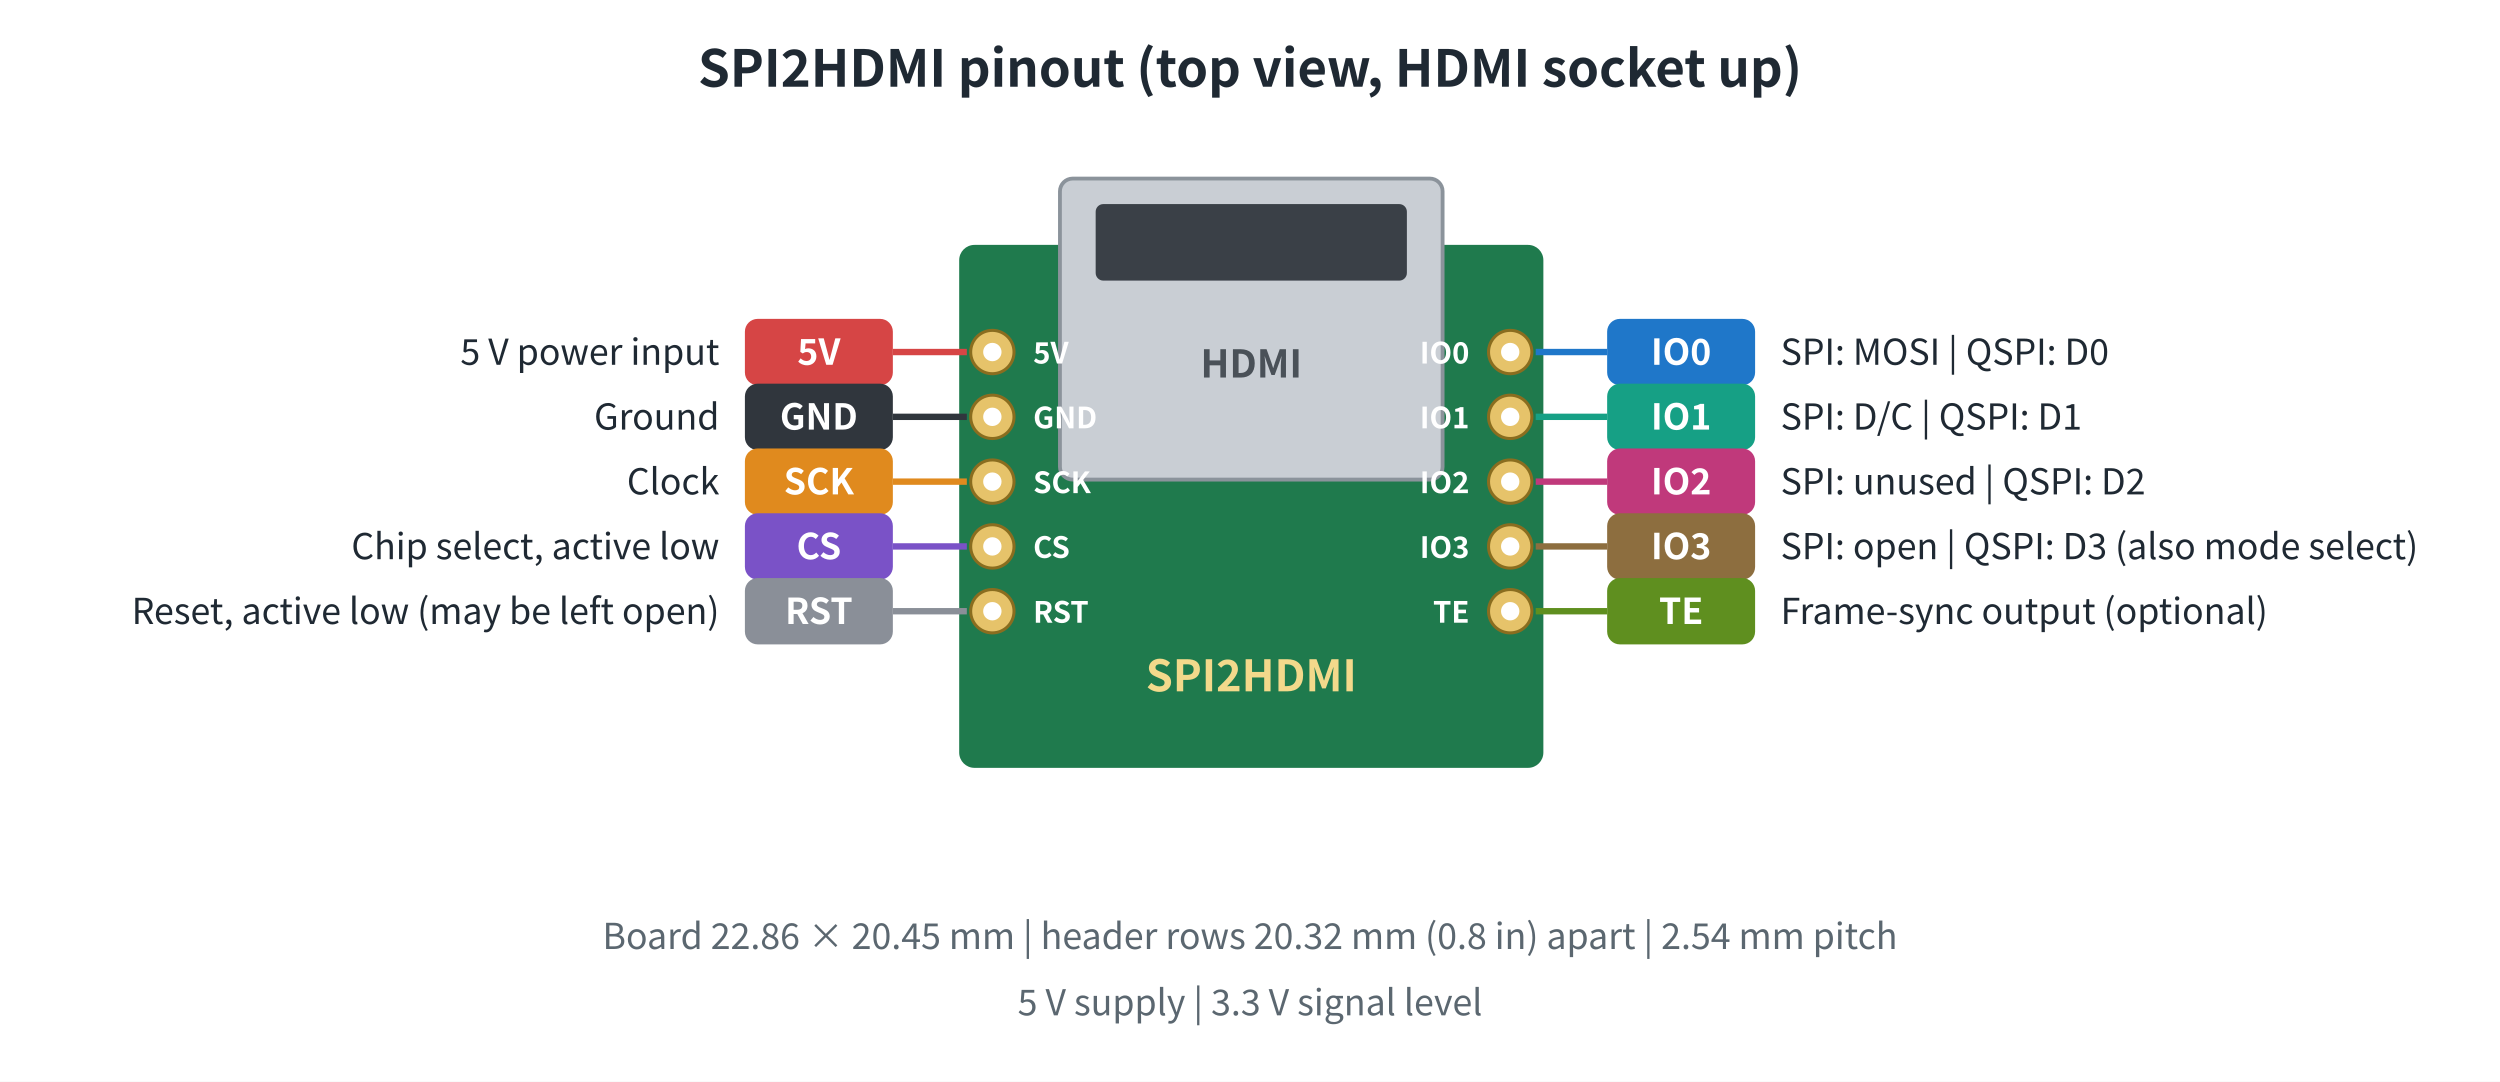
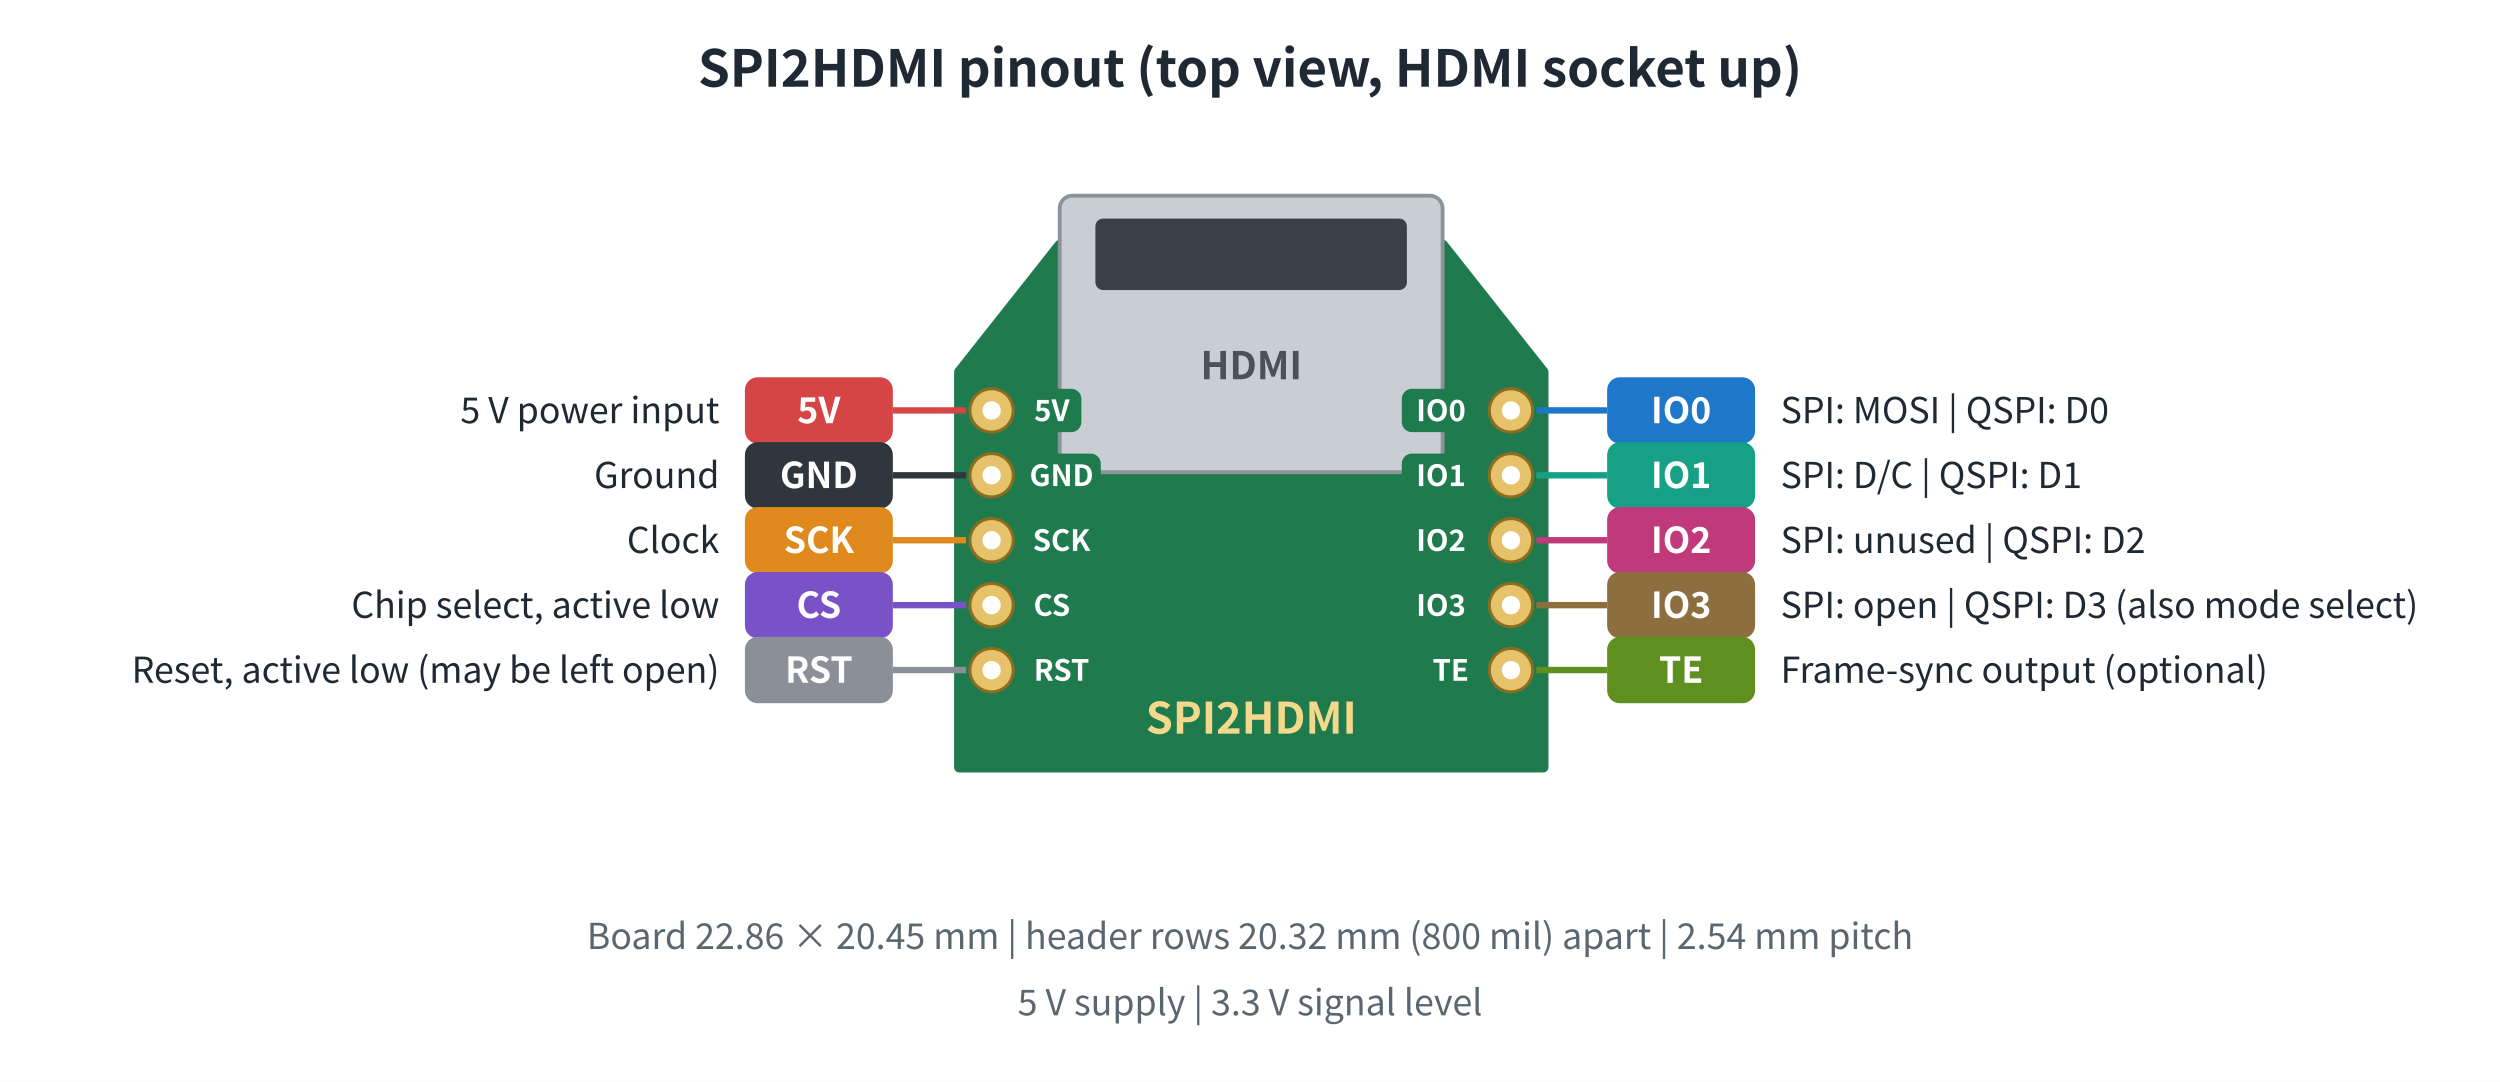
<svg xmlns="http://www.w3.org/2000/svg" viewBox="0 0 980 424" width="980" height="424" font-family="Noto Sans CJK SC, Source Han Sans SC, Microsoft YaHei, PingFang SC, Arial, sans-serif">
  <rect width="980" height="424" fill="#ffffff" />
  <text x="490.0" y="34" font-size="20" text-anchor="middle" fill="#1f2933" font-weight="bold">SPI2HDMI pinout (top view, HDMI socket up)</text>
-   <rect x="376" y="96" width="229.0" height="205.0" rx="6.0" fill="#1f7a4d" />
-   <rect x="415.5" y="70.0" width="150.0" height="118.0" rx="5.0" fill="#c9ced4" stroke="#8b939b" stroke-width="1.5" />
-   <rect x="429.5" y="80.0" width="122.0" height="30.0" rx="3.0" fill="#3a4047" />
-   <text x="490.5" y="148.0" font-size="15.0" text-anchor="middle" fill="#4a5158" font-weight="bold">HDMI</text>
-   <text x="490.5" y="271.0" font-size="17.0" text-anchor="middle" fill="#f3d98b" font-weight="bold">SPI2HDMI</text>
-   <circle cx="389.0" cy="138.0" r="8.5" fill="#e6c36a" stroke="#8a6d1f" stroke-width="1.2" />
-   <circle cx="389.0" cy="138.0" r="3.6" fill="#ffffff" />
-   <text x="405.0" y="142.5" font-size="11.5" text-anchor="start" fill="#ffffff" font-weight="bold">5V</text>
-   <circle cx="389.0" cy="163.4" r="8.5" fill="#e6c36a" stroke="#8a6d1f" stroke-width="1.2" />
-   <circle cx="389.0" cy="163.4" r="3.6" fill="#ffffff" />
-   <text x="405.0" y="167.9" font-size="11.5" text-anchor="start" fill="#ffffff" font-weight="bold">GND</text>
-   <circle cx="389.0" cy="188.8" r="8.5" fill="#e6c36a" stroke="#8a6d1f" stroke-width="1.2" />
-   <circle cx="389.0" cy="188.8" r="3.6" fill="#ffffff" />
-   <text x="405.0" y="193.3" font-size="11.5" text-anchor="start" fill="#ffffff" font-weight="bold">SCK</text>
-   <circle cx="389.0" cy="214.2" r="8.5" fill="#e6c36a" stroke="#8a6d1f" stroke-width="1.2" />
-   <circle cx="389.0" cy="214.2" r="3.6" fill="#ffffff" />
-   <text x="405.0" y="218.7" font-size="11.5" text-anchor="start" fill="#ffffff" font-weight="bold">CS</text>
-   <circle cx="389.0" cy="239.6" r="8.5" fill="#e6c36a" stroke="#8a6d1f" stroke-width="1.2" />
-   <circle cx="389.0" cy="239.6" r="3.6" fill="#ffffff" />
-   <text x="405.0" y="244.1" font-size="11.5" text-anchor="start" fill="#ffffff" font-weight="bold">RST</text>
-   <circle cx="592.0" cy="138.0" r="8.5" fill="#e6c36a" stroke="#8a6d1f" stroke-width="1.2" />
-   <circle cx="592.0" cy="138.0" r="3.6" fill="#ffffff" />
-   <text x="576.0" y="142.5" font-size="11.5" text-anchor="end" fill="#ffffff" font-weight="bold">IO0</text>
-   <circle cx="592.0" cy="163.4" r="8.5" fill="#e6c36a" stroke="#8a6d1f" stroke-width="1.2" />
-   <circle cx="592.0" cy="163.4" r="3.6" fill="#ffffff" />
-   <text x="576.0" y="167.9" font-size="11.5" text-anchor="end" fill="#ffffff" font-weight="bold">IO1</text>
-   <circle cx="592.0" cy="188.8" r="8.5" fill="#e6c36a" stroke="#8a6d1f" stroke-width="1.2" />
-   <circle cx="592.0" cy="188.8" r="3.6" fill="#ffffff" />
-   <text x="576.0" y="193.3" font-size="11.5" text-anchor="end" fill="#ffffff" font-weight="bold">IO2</text>
-   <circle cx="592.0" cy="214.2" r="8.5" fill="#e6c36a" stroke="#8a6d1f" stroke-width="1.2" />
-   <circle cx="592.0" cy="214.2" r="3.6" fill="#ffffff" />
-   <text x="576.0" y="218.7" font-size="11.5" text-anchor="end" fill="#ffffff" font-weight="bold">IO3</text>
-   <circle cx="592.0" cy="239.6" r="8.5" fill="#e6c36a" stroke="#8a6d1f" stroke-width="1.2" />
-   <circle cx="592.0" cy="239.6" r="3.6" fill="#ffffff" />
-   <text x="576.0" y="244.1" font-size="11.5" text-anchor="end" fill="#ffffff" font-weight="bold">TE</text>
-   <line x1="379.0" y1="138.0" x2="350" y2="138.0" stroke="#d64545" stroke-width="2.5" />
-   <rect x="292" y="125.0" width="58" height="26" rx="5" fill="#d64545" />
-   <text x="321" y="143.0" font-size="14" text-anchor="middle" fill="#ffffff" font-weight="bold">5V</text>
-   <text x="282" y="143.0" font-size="14" text-anchor="end" fill="#1f2933" font-weight="normal">5 V power input</text>
-   <line x1="379.0" y1="163.4" x2="350" y2="163.4" stroke="#30363d" stroke-width="2.5" />
-   <rect x="292" y="150.4" width="58" height="26" rx="5" fill="#30363d" />
-   <text x="321" y="168.4" font-size="14" text-anchor="middle" fill="#ffffff" font-weight="bold">GND</text>
-   <text x="282" y="168.4" font-size="14" text-anchor="end" fill="#1f2933" font-weight="normal">Ground</text>
-   <line x1="379.0" y1="188.8" x2="350" y2="188.8" stroke="#e08a1e" stroke-width="2.5" />
-   <rect x="292" y="175.8" width="58" height="26" rx="5" fill="#e08a1e" />
-   <text x="321" y="193.8" font-size="14" text-anchor="middle" fill="#ffffff" font-weight="bold">SCK</text>
-   <text x="282" y="193.8" font-size="14" text-anchor="end" fill="#1f2933" font-weight="normal">Clock</text>
-   <line x1="379.0" y1="214.2" x2="350" y2="214.2" stroke="#7a52c7" stroke-width="2.5" />
-   <rect x="292" y="201.2" width="58" height="26" rx="5" fill="#7a52c7" />
-   <text x="321" y="219.2" font-size="14" text-anchor="middle" fill="#ffffff" font-weight="bold">CS</text>
-   <text x="282" y="219.2" font-size="14" text-anchor="end" fill="#1f2933" font-weight="normal">Chip select, active low</text>
-   <line x1="379.0" y1="239.6" x2="350" y2="239.6" stroke="#8a8f98" stroke-width="2.5" />
-   <rect x="292" y="226.6" width="58" height="26" rx="5" fill="#8a8f98" />
-   <text x="321" y="244.6" font-size="14" text-anchor="middle" fill="#ffffff" font-weight="bold">RST</text>
-   <text x="282" y="244.6" font-size="14" text-anchor="end" fill="#1f2933" font-weight="normal">Reset, active low (may be left open)</text>
-   <line x1="602.0" y1="138.0" x2="630" y2="138.0" stroke="#1f77c9" stroke-width="2.5" />
-   <rect x="630" y="125.0" width="58" height="26" rx="5" fill="#1f77c9" />
-   <text x="659" y="143.0" font-size="14" text-anchor="middle" fill="#ffffff" font-weight="bold">IO0</text>
-   <text x="698" y="143.0" font-size="14" text-anchor="start" fill="#1f2933" font-weight="normal">SPI: MOSI | QSPI: D0</text>
-   <line x1="602.0" y1="163.4" x2="630" y2="163.4" stroke="#16a085" stroke-width="2.5" />
-   <rect x="630" y="150.4" width="58" height="26" rx="5" fill="#16a085" />
-   <text x="659" y="168.4" font-size="14" text-anchor="middle" fill="#ffffff" font-weight="bold">IO1</text>
-   <text x="698" y="168.4" font-size="14" text-anchor="start" fill="#1f2933" font-weight="normal">SPI: D/C | QSPI: D1</text>
-   <line x1="602.0" y1="188.8" x2="630" y2="188.8" stroke="#c0397b" stroke-width="2.5" />
-   <rect x="630" y="175.8" width="58" height="26" rx="5" fill="#c0397b" />
-   <text x="659" y="193.8" font-size="14" text-anchor="middle" fill="#ffffff" font-weight="bold">IO2</text>
-   <text x="698" y="193.8" font-size="14" text-anchor="start" fill="#1f2933" font-weight="normal">SPI: unused | QSPI: D2</text>
-   <line x1="602.0" y1="214.2" x2="630" y2="214.2" stroke="#8d6e3f" stroke-width="2.5" />
-   <rect x="630" y="201.2" width="58" height="26" rx="5" fill="#8d6e3f" />
-   <text x="659" y="219.2" font-size="14" text-anchor="middle" fill="#ffffff" font-weight="bold">IO3</text>
-   <text x="698" y="219.2" font-size="14" text-anchor="start" fill="#1f2933" font-weight="normal">SPI: open | QSPI: D3 (also mode select)</text>
-   <line x1="602.0" y1="239.6" x2="630" y2="239.6" stroke="#5f8f1f" stroke-width="2.5" />
-   <rect x="630" y="226.6" width="58" height="26" rx="5" fill="#5f8f1f" />
-   <text x="659" y="244.6" font-size="14" text-anchor="middle" fill="#ffffff" font-weight="bold">TE</text>
-   <text x="698" y="244.6" font-size="14" text-anchor="start" fill="#1f2933" font-weight="normal">Frame-sync output (optional)</text>
-   <text x="490.0" y="372" font-size="14" text-anchor="middle" fill="#5b6770" font-weight="normal">Board 22.86 × 20.45 mm | header rows 20.32 mm (0.8 in) apart | 2.54 mm pitch</text>
+   <polygon points="376.0,300.8 605.0,300.8 605.0,145.8 565.6,96.0 415.4,96.0 376.0,145.8" fill="#1f7a4d" stroke-linejoin="round" stroke="#1f7a4d" stroke-width="4.0" />
+   <rect x="415.4" y="76.7" width="150.1" height="108.4" rx="5.0" fill="#c9ced4" stroke="#8b939b" stroke-width="1.5" />
+   <rect x="429.4" y="85.7" width="122.1" height="28.0" rx="3.0" fill="#3a4047" />
+   <text x="490.5" y="148.662" font-size="15.0" text-anchor="middle" fill="#4a5158" font-weight="bold">HDMI</text>
+   <text x="490.5" y="287.597" font-size="17.0" text-anchor="middle" fill="#f3d98b" font-weight="bold">SPI2HDMI</text>
+   <circle cx="388.7" cy="160.9" r="8.5" fill="#e6c36a" stroke="#8a6d1f" stroke-width="1.2" />
+   <circle cx="388.7" cy="160.9" r="3.6" fill="#ffffff" />
+   <rect x="400.7" y="152.4" width="23.2" height="17.0" rx="4.0" fill="#1f7a4d" />
+   <text x="412.322" y="165.083" font-size="11.5" text-anchor="middle" fill="#ffffff" font-weight="bold">5V</text>
+   <circle cx="388.7" cy="186.3" r="8.5" fill="#e6c36a" stroke="#8a6d1f" stroke-width="1.2" />
+   <circle cx="388.7" cy="186.3" r="3.6" fill="#ffffff" />
+   <rect x="400.7" y="177.8" width="30.8" height="17.0" rx="4.0" fill="#1f7a4d" />
+   <text x="416.122" y="190.528" font-size="11.5" text-anchor="middle" fill="#ffffff" font-weight="bold">GND</text>
+   <circle cx="388.7" cy="211.8" r="8.5" fill="#e6c36a" stroke="#8a6d1f" stroke-width="1.2" />
+   <circle cx="388.7" cy="211.8" r="3.6" fill="#ffffff" />
+   <rect x="400.7" y="203.3" width="30.8" height="17.0" rx="4.0" fill="#1f7a4d" />
+   <text x="416.122" y="215.972" font-size="11.5" text-anchor="middle" fill="#ffffff" font-weight="bold">SCK</text>
+   <circle cx="388.7" cy="237.2" r="8.5" fill="#e6c36a" stroke="#8a6d1f" stroke-width="1.2" />
+   <circle cx="388.7" cy="237.2" r="3.6" fill="#ffffff" />
+   <rect x="400.7" y="228.7" width="23.2" height="17.0" rx="4.0" fill="#1f7a4d" />
+   <text x="412.322" y="241.417" font-size="11.5" text-anchor="middle" fill="#ffffff" font-weight="bold">CS</text>
+   <circle cx="388.7" cy="262.7" r="8.5" fill="#e6c36a" stroke="#8a6d1f" stroke-width="1.2" />
+   <circle cx="388.7" cy="262.7" r="3.6" fill="#ffffff" />
+   <rect x="400.7" y="254.2" width="30.8" height="17.0" rx="4.0" fill="#1f7a4d" />
+   <text x="416.122" y="266.861" font-size="11.5" text-anchor="middle" fill="#ffffff" font-weight="bold">RST</text>
+   <circle cx="592.3" cy="160.9" r="8.5" fill="#e6c36a" stroke="#8a6d1f" stroke-width="1.2" />
+   <circle cx="592.3" cy="160.9" r="3.6" fill="#ffffff" />
+   <rect x="549.5" y="152.4" width="30.8" height="17.0" rx="4.0" fill="#1f7a4d" />
+   <text x="564.878" y="165.083" font-size="11.5" text-anchor="middle" fill="#ffffff" font-weight="bold">IO0</text>
+   <circle cx="592.3" cy="186.3" r="8.5" fill="#e6c36a" stroke="#8a6d1f" stroke-width="1.2" />
+   <circle cx="592.3" cy="186.3" r="3.6" fill="#ffffff" />
+   <rect x="549.5" y="177.8" width="30.8" height="17.0" rx="4.0" fill="#1f7a4d" />
+   <text x="564.878" y="190.528" font-size="11.5" text-anchor="middle" fill="#ffffff" font-weight="bold">IO1</text>
+   <circle cx="592.3" cy="211.8" r="8.5" fill="#e6c36a" stroke="#8a6d1f" stroke-width="1.2" />
+   <circle cx="592.3" cy="211.8" r="3.6" fill="#ffffff" />
+   <rect x="549.5" y="203.3" width="30.8" height="17.0" rx="4.0" fill="#1f7a4d" />
+   <text x="564.878" y="215.972" font-size="11.5" text-anchor="middle" fill="#ffffff" font-weight="bold">IO2</text>
+   <circle cx="592.3" cy="237.2" r="8.5" fill="#e6c36a" stroke="#8a6d1f" stroke-width="1.2" />
+   <circle cx="592.3" cy="237.2" r="3.6" fill="#ffffff" />
+   <rect x="549.5" y="228.7" width="30.8" height="17.0" rx="4.0" fill="#1f7a4d" />
+   <text x="564.878" y="241.417" font-size="11.5" text-anchor="middle" fill="#ffffff" font-weight="bold">IO3</text>
+   <circle cx="592.3" cy="262.7" r="8.5" fill="#e6c36a" stroke="#8a6d1f" stroke-width="1.2" />
+   <circle cx="592.3" cy="262.7" r="3.6" fill="#ffffff" />
+   <rect x="557.1" y="254.2" width="23.2" height="17.0" rx="4.0" fill="#1f7a4d" />
+   <text x="568.678" y="266.861" font-size="11.5" text-anchor="middle" fill="#ffffff" font-weight="bold">TE</text>
+   <line x1="378.722" y1="160.883" x2="350" y2="160.883" stroke="#d64545" stroke-width="2.5" />
+   <rect x="292" y="147.883" width="58" height="26" rx="5" fill="#d64545" />
+   <text x="321" y="165.883" font-size="14" text-anchor="middle" fill="#ffffff" font-weight="bold">5V</text>
+   <text x="282" y="165.883" font-size="14" text-anchor="end" fill="#1f2933" font-weight="normal">5 V power input</text>
+   <line x1="378.722" y1="186.328" x2="350" y2="186.328" stroke="#30363d" stroke-width="2.5" />
+   <rect x="292" y="173.328" width="58" height="26" rx="5" fill="#30363d" />
+   <text x="321" y="191.328" font-size="14" text-anchor="middle" fill="#ffffff" font-weight="bold">GND</text>
+   <text x="282" y="191.328" font-size="14" text-anchor="end" fill="#1f2933" font-weight="normal">Ground</text>
+   <line x1="378.722" y1="211.772" x2="350" y2="211.772" stroke="#e08a1e" stroke-width="2.5" />
+   <rect x="292" y="198.772" width="58" height="26" rx="5" fill="#e08a1e" />
+   <text x="321" y="216.772" font-size="14" text-anchor="middle" fill="#ffffff" font-weight="bold">SCK</text>
+   <text x="282" y="216.772" font-size="14" text-anchor="end" fill="#1f2933" font-weight="normal">Clock</text>
+   <line x1="378.722" y1="237.217" x2="350" y2="237.217" stroke="#7a52c7" stroke-width="2.5" />
+   <rect x="292" y="224.217" width="58" height="26" rx="5" fill="#7a52c7" />
+   <text x="321" y="242.217" font-size="14" text-anchor="middle" fill="#ffffff" font-weight="bold">CS</text>
+   <text x="282" y="242.217" font-size="14" text-anchor="end" fill="#1f2933" font-weight="normal">Chip select, active low</text>
+   <line x1="378.722" y1="262.661" x2="350" y2="262.661" stroke="#8a8f98" stroke-width="2.5" />
+   <rect x="292" y="249.661" width="58" height="26" rx="5" fill="#8a8f98" />
+   <text x="321" y="267.661" font-size="14" text-anchor="middle" fill="#ffffff" font-weight="bold">RST</text>
+   <text x="282" y="267.661" font-size="14" text-anchor="end" fill="#1f2933" font-weight="normal">Reset, active low (may be left open)</text>
+   <line x1="602.278" y1="160.883" x2="630" y2="160.883" stroke="#1f77c9" stroke-width="2.5" />
+   <rect x="630" y="147.883" width="58" height="26" rx="5" fill="#1f77c9" />
+   <text x="659" y="165.883" font-size="14" text-anchor="middle" fill="#ffffff" font-weight="bold">IO0</text>
+   <text x="698" y="165.883" font-size="14" text-anchor="start" fill="#1f2933" font-weight="normal">SPI: MOSI | QSPI: D0</text>
+   <line x1="602.278" y1="186.328" x2="630" y2="186.328" stroke="#16a085" stroke-width="2.5" />
+   <rect x="630" y="173.328" width="58" height="26" rx="5" fill="#16a085" />
+   <text x="659" y="191.328" font-size="14" text-anchor="middle" fill="#ffffff" font-weight="bold">IO1</text>
+   <text x="698" y="191.328" font-size="14" text-anchor="start" fill="#1f2933" font-weight="normal">SPI: D/C | QSPI: D1</text>
+   <line x1="602.278" y1="211.772" x2="630" y2="211.772" stroke="#c0397b" stroke-width="2.5" />
+   <rect x="630" y="198.772" width="58" height="26" rx="5" fill="#c0397b" />
+   <text x="659" y="216.772" font-size="14" text-anchor="middle" fill="#ffffff" font-weight="bold">IO2</text>
+   <text x="698" y="216.772" font-size="14" text-anchor="start" fill="#1f2933" font-weight="normal">SPI: unused | QSPI: D2</text>
+   <line x1="602.278" y1="237.217" x2="630" y2="237.217" stroke="#8d6e3f" stroke-width="2.5" />
+   <rect x="630" y="224.217" width="58" height="26" rx="5" fill="#8d6e3f" />
+   <text x="659" y="242.217" font-size="14" text-anchor="middle" fill="#ffffff" font-weight="bold">IO3</text>
+   <text x="698" y="242.217" font-size="14" text-anchor="start" fill="#1f2933" font-weight="normal">SPI: open | QSPI: D3 (also mode select)</text>
+   <line x1="602.278" y1="262.661" x2="630" y2="262.661" stroke="#5f8f1f" stroke-width="2.5" />
+   <rect x="630" y="249.661" width="58" height="26" rx="5" fill="#5f8f1f" />
+   <text x="659" y="267.661" font-size="14" text-anchor="middle" fill="#ffffff" font-weight="bold">TE</text>
+   <text x="698" y="267.661" font-size="14" text-anchor="start" fill="#1f2933" font-weight="normal">Frame-sync output (optional)</text>
+   <text x="490.0" y="372" font-size="14" text-anchor="middle" fill="#5b6770" font-weight="normal">Board 22.86 × 20.45 mm | header rows 20.32 mm (800 mil) apart | 2.54 mm pitch</text>
  <text x="490.0" y="398" font-size="14" text-anchor="middle" fill="#5b6770" font-weight="normal">5 V supply | 3.3 V signal level</text>
</svg>
